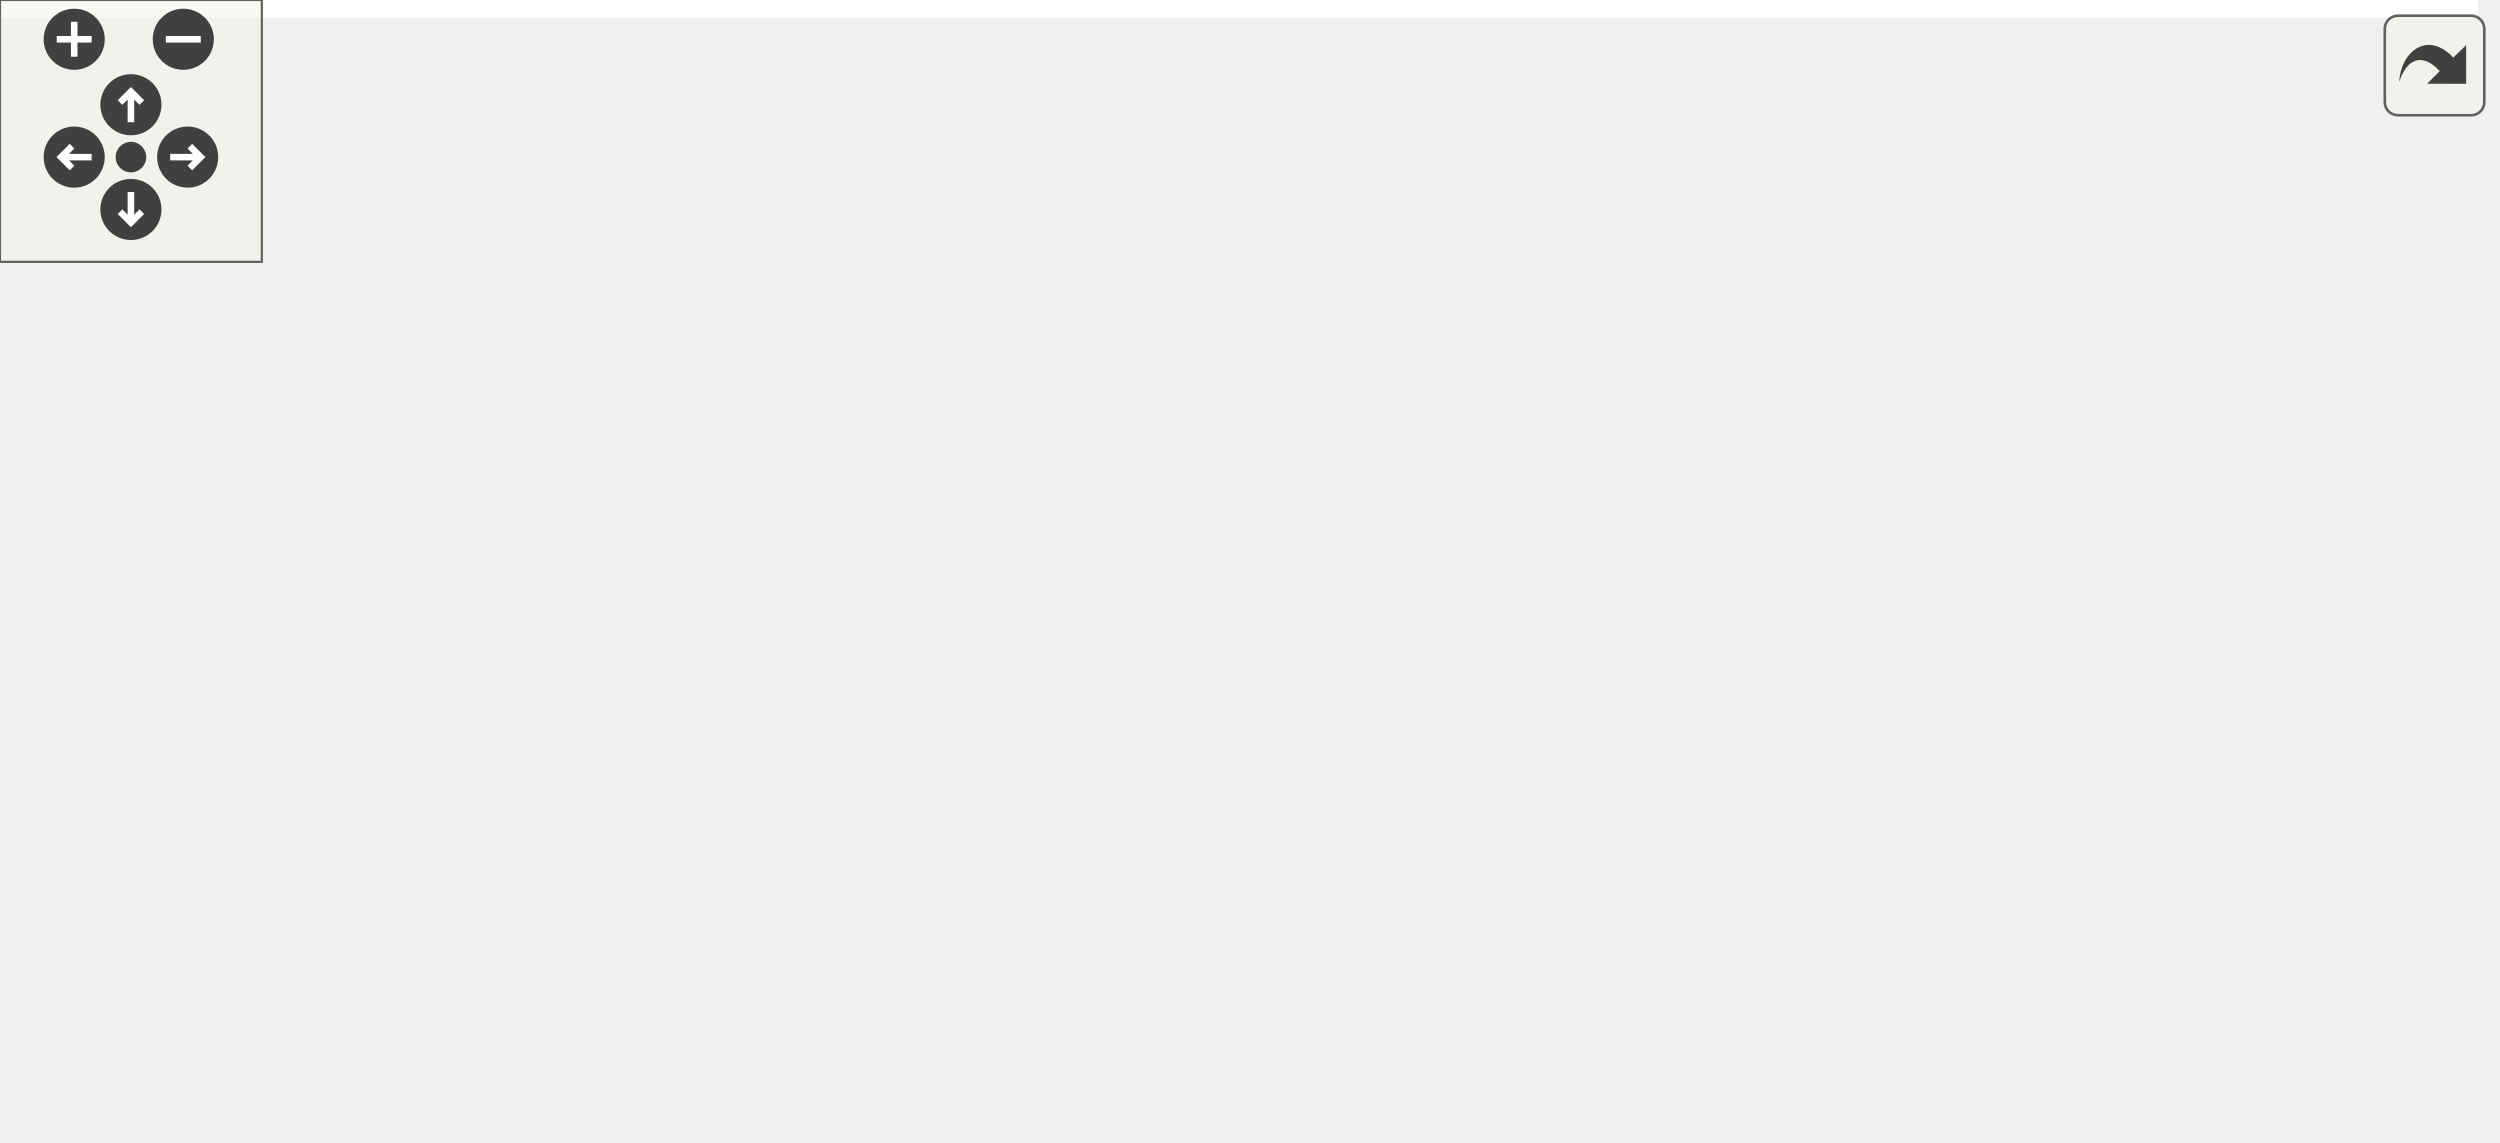
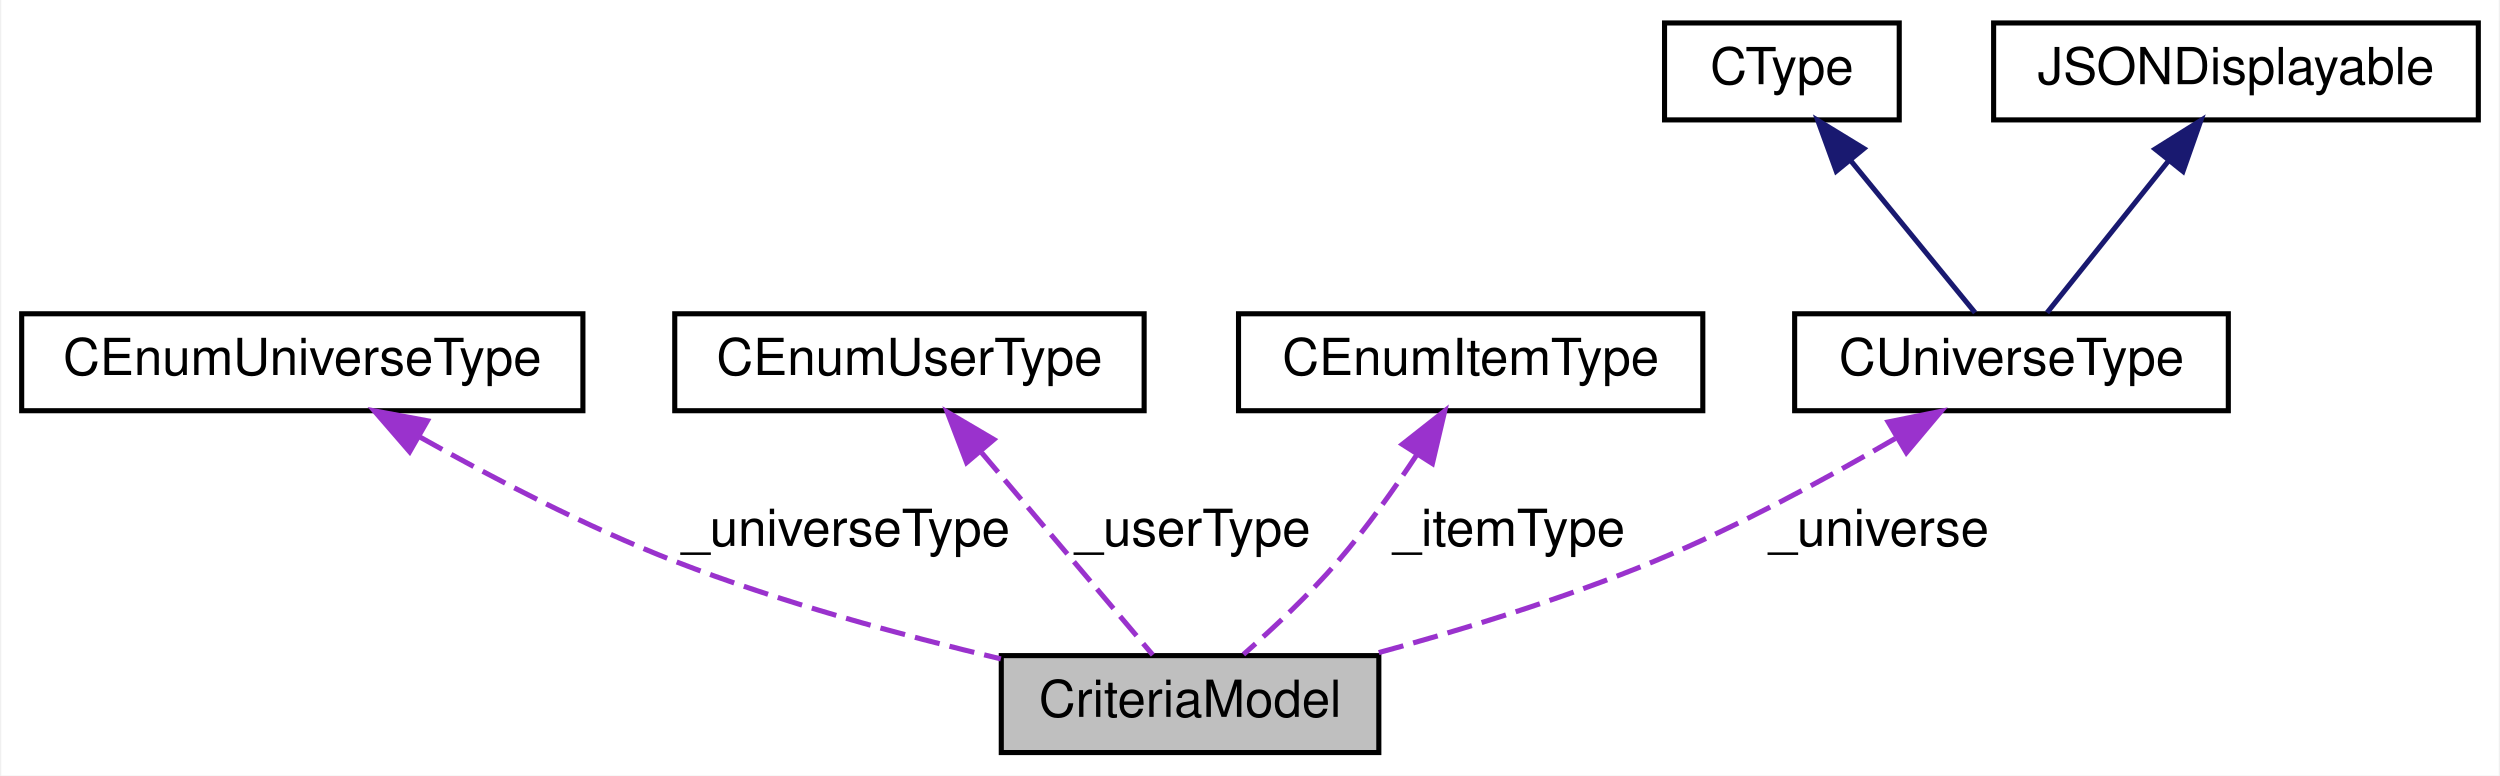
- <svg xmlns="http://www.w3.org/2000/svg" xmlns:xlink="http://www.w3.org/1999/xlink" id="main" version="1.1" xml:space="preserve">
-   <style type="text/css">
- .edge:hover path { stroke: red; }
- .edge:hover polygon { stroke: red; fill: red; }
- </style>
-   <defs>
-     <circle id="rim" cx="0" cy="0" r="7" />
-     <circle id="rim2" cx="0" cy="0" r="3.5" />
-     <g id="zoomPlus">
-       <use xlink:href="#rim" fill="#404040">
-         <set attributeName="fill" to="#808080" begin="zoomplus.mouseover" end="zoomplus.mouseout" />
-       </use>
-       <path d="M-4,0h8M0,-4v8" fill="none" stroke="white" stroke-width="1.5" pointer-events="none" />
+ <svg xmlns="http://www.w3.org/2000/svg" xmlns:xlink="http://www.w3.org/1999/xlink" width="490pt" height="152pt" viewBox="0.00 0.00 489.50 152.00">
+   <g id="graph0" class="graph" transform="scale(1 1) rotate(0) translate(4 148)">
+     <polygon fill="white" stroke="none" points="-4,4 -4,-148 485.5,-148 485.5,4 -4,4" />
+     <g id="node1" class="node">
+       <polygon fill="#bfbfbf" stroke="black" points="192,-0.5 192,-19.5 266,-19.5 266,-0.5 192,-0.5" />
+       <text text-anchor="middle" x="229" y="-7.5" font-family="Helvetica,sans-Serif" font-size="10.00">CriteriaModel</text>
    </g>
-     <g id="zoomMin">
-       <use xlink:href="#rim" fill="#404040">
-         <set attributeName="fill" to="#808080" begin="zoomminus.mouseover" end="zoomminus.mouseout" />
-       </use>
-       <path d="M-4,0h8" fill="none" stroke="white" stroke-width="1.5" pointer-events="none" />
-     </g>
-     <g id="dirArrow">
-       <path fill="none" stroke="white" stroke-width="1.5" d="M0,-3.0v7 M-2.5,-0.5L0,-3.0L2.5,-0.5" />
-     </g>
-     <g id="resetDef">
-       <use xlink:href="#rim2" fill="#404040">
-         <set attributeName="fill" to="#808080" begin="reset.mouseover" end="reset.mouseout" />
-       </use>
-     </g>
-   </defs>
-   <svg id="graph" class="graph">
-     <g id="viewport">
-       <polygon fill="#ffffff" stroke="transparent" points="-4,4 -4,-201 567.852,-201 567.852,4 -4,4" />
-       <g id="node1" class="node">
-         <polygon fill="#bfbfbf" stroke="#000000" points="488.39,-102.5 488.39,-120.5 563.852,-120.5 563.852,-102.5 488.39,-102.5" />
-         <text text-anchor="middle" x="526.121" y="-108.5" font-family="Helvetica,sans-Serif" font-size="10.00" fill="#000000">CriteriaModel</text>
-       </g>
-       <g id="node2" class="node">
-         <g id="a_node2">
-           <a xlink:href="enumlocomotor_1_1components_1_1types_1_1_c_enum_universe_type.html" target="_top" xlink:title="CEnumUniverseType">
-             <polygon fill="#ffffff" stroke="#000000" points="274.08,-166.5 274.08,-184.5 384.567,-184.5 384.567,-166.5 274.08,-166.5" />
-             <text text-anchor="middle" x="329.324" y="-172.5" font-family="Helvetica,sans-Serif" font-size="10.00" fill="#000000">CEnumUniverseType</text>
-           </a>
-         </g>
-       </g>
-       <g id="edge1" class="edge">
-         <path fill="none" stroke="#9a32cd" stroke-dasharray="5,2" d="M380.381,-164.014C407.476,-157.354 441.127,-148.176 470.39,-137.5 483.429,-132.743 497.597,-126.113 508.385,-120.738" />
-         <polygon fill="#9a32cd" stroke="#9a32cd" points="379.238,-160.69 370.341,-166.442 380.883,-167.494 379.238,-160.69" />
-         <text text-anchor="middle" x="436.478" y="-159.5" font-family="Helvetica,sans-Serif" font-size="10.00" fill="#000000"> _universeType</text>
-       </g>
-       <g id="node3" class="node">
-         <polygon fill="#ffffff" stroke="#bfbfbf" points="0,-168.5 0,-196.5 210.287,-196.5 210.287,-168.5 0,-168.5" />
-         <text text-anchor="start" x="8" y="-184.5" font-family="Helvetica,sans-Serif" font-size="10.00" fill="#000000">Map&lt; Integer, locomotor.components.types.</text>
-         <text text-anchor="middle" x="105.144" y="-174.5" font-family="Helvetica,sans-Serif" font-size="10.00" fill="#000000">CEnumUniverseType &gt;</text>
-       </g>
-       <g id="edge2" class="edge">
-         <path fill="none" stroke="#9a32cd" stroke-dasharray="5,2" d="M220.388,-178.901C239.024,-178.32 257.544,-177.741 273.884,-177.231" />
-         <polygon fill="#9a32cd" stroke="#9a32cd" points="220.227,-175.405 210.341,-179.215 220.446,-182.401 220.227,-175.405" />
-         <text text-anchor="middle" x="242.184" y="-180.5" font-family="Helvetica,sans-Serif" font-size="10.00" fill="#000000"> _map</text>
-       </g>
-       <g id="node4" class="node">
-         <g id="a_node4">
-           <a xlink:href="enumlocomotor_1_1components_1_1types_1_1_c_enum_user_type.html" target="_top" xlink:title="CEnumUserType">
-             <polygon fill="#ffffff" stroke="#000000" points="283.252,-123.5 283.252,-141.5 375.395,-141.5 375.395,-123.5 283.252,-123.5" />
-             <text text-anchor="middle" x="329.324" y="-129.5" font-family="Helvetica,sans-Serif" font-size="10.00" fill="#000000">CEnumUserType</text>
-           </a>
-         </g>
-       </g>
-       <g id="edge3" class="edge">
-         <path fill="none" stroke="#9a32cd" stroke-dasharray="5,2" d="M385.833,-126.47C418.673,-122.966 459.166,-118.645 488.193,-115.547" />
-         <polygon fill="#9a32cd" stroke="#9a32cd" points="385.036,-123.035 375.464,-127.576 385.779,-129.995 385.036,-123.035" />
-         <text text-anchor="middle" x="436.478" y="-125.5" font-family="Helvetica,sans-Serif" font-size="10.00" fill="#000000"> _userType</text>
-       </g>
-       <g id="node5" class="node">
-         <polygon fill="#ffffff" stroke="#bfbfbf" points="0,-121.5 0,-149.5 210.287,-149.5 210.287,-121.5 0,-121.5" />
-         <text text-anchor="start" x="8" y="-137.5" font-family="Helvetica,sans-Serif" font-size="10.00" fill="#000000">Map&lt; Integer, locomotor.components.types.</text>
-         <text text-anchor="middle" x="105.144" y="-127.5" font-family="Helvetica,sans-Serif" font-size="10.00" fill="#000000">CEnumUserType &gt;</text>
-       </g>
-       <g id="edge4" class="edge">
-         <path fill="none" stroke="#9a32cd" stroke-dasharray="5,2" d="M220.553,-133.956C242.778,-133.658 264.829,-133.363 283.207,-133.117" />
-         <polygon fill="#9a32cd" stroke="#9a32cd" points="220.294,-130.459 210.341,-134.092 220.387,-137.458 220.294,-130.459" />
-         <text text-anchor="middle" x="242.184" y="-135.5" font-family="Helvetica,sans-Serif" font-size="10.00" fill="#000000"> _map</text>
-       </g>
-       <g id="node6" class="node">
-         <g id="a_node6">
-           <a xlink:href="enumlocomotor_1_1components_1_1types_1_1_c_enum_item_type.html" target="_top" xlink:title="CEnumItemType">
-             <polygon fill="#ffffff" stroke="#000000" points="284.085,-84.5 284.085,-102.5 374.562,-102.5 374.562,-84.5 284.085,-84.5" />
-             <text text-anchor="middle" x="329.324" y="-90.5" font-family="Helvetica,sans-Serif" font-size="10.00" fill="#000000">CEnumItemType</text>
-           </a>
-         </g>
-       </g>
-       <g id="edge5" class="edge">
-         <path fill="none" stroke="#9a32cd" stroke-dasharray="5,2" d="M384.725,-92.293C410.825,-92.433 442.322,-93.624 470.39,-97.5 478.493,-98.619 487.123,-100.458 495.112,-102.44" />
-         <polygon fill="#9a32cd" stroke="#9a32cd" points="384.638,-88.793 374.637,-92.289 384.635,-95.793 384.638,-88.793" />
-         <text text-anchor="middle" x="436.478" y="-99.5" font-family="Helvetica,sans-Serif" font-size="10.00" fill="#000000"> _itemType</text>
-       </g>
-       <g id="node7" class="node">
-         <polygon fill="#ffffff" stroke="#bfbfbf" points="0,-74.5 0,-102.5 210.287,-102.5 210.287,-74.5 0,-74.5" />
-         <text text-anchor="start" x="8" y="-90.5" font-family="Helvetica,sans-Serif" font-size="10.00" fill="#000000">Map&lt; Integer, locomotor.components.types.</text>
-         <text text-anchor="middle" x="105.144" y="-80.5" font-family="Helvetica,sans-Serif" font-size="10.00" fill="#000000">CEnumItemType &gt;</text>
-       </g>
-       <g id="edge6" class="edge">
-         <path fill="none" stroke="#9a32cd" stroke-dasharray="5,2" d="M220.385,-91.07C243.009,-91.575 265.462,-92.076 284.052,-92.49" />
-         <polygon fill="#9a32cd" stroke="#9a32cd" points="220.417,-87.57 210.341,-90.846 220.261,-94.569 220.417,-87.57" />
-         <text text-anchor="middle" x="242.184" y="-93.5" font-family="Helvetica,sans-Serif" font-size="10.00" fill="#000000"> _map</text>
-       </g>
-       <g id="node8" class="node">
-         <g id="a_node8">
-           <a xlink:href="interfacelocomotor_1_1components_1_1types_1_1_c_universe_type.html" target="_top" xlink:title="CUniverseType">
-             <polygon fill="#ffffff" stroke="#000000" points="287.142,-37.5 287.142,-55.5 371.506,-55.5 371.506,-37.5 287.142,-37.5" />
-             <text text-anchor="middle" x="329.324" y="-43.5" font-family="Helvetica,sans-Serif" font-size="10.00" fill="#000000">CUniverseType</text>
-           </a>
-         </g>
-       </g>
-       <g id="edge7" class="edge">
-         <path fill="none" stroke="#9a32cd" stroke-dasharray="5,2" d="M381.762,-54.375C408.837,-59.437 442.046,-67.217 470.39,-78.5 486.061,-84.738 502.501,-94.996 513.429,-102.421" />
-         <polygon fill="#9a32cd" stroke="#9a32cd" points="382.171,-50.893 371.709,-52.567 380.931,-57.782 382.171,-50.893" />
-         <text text-anchor="middle" x="436.478" y="-80.5" font-family="Helvetica,sans-Serif" font-size="10.00" fill="#000000"> _universe</text>
-       </g>
-       <g id="node9" class="node">
-         <g id="a_node9">
-           <a xlink:href="interfacelocomotor_1_1components_1_1types_1_1_c_type.html" target="_top" xlink:title="CType">
-             <polygon fill="#ffffff" stroke="#000000" points="82.69,-37.5 82.69,-55.5 127.597,-55.5 127.597,-37.5 82.69,-37.5" />
-             <text text-anchor="middle" x="105.144" y="-43.5" font-family="Helvetica,sans-Serif" font-size="10.00" fill="#000000">CType</text>
-           </a>
-         </g>
-       </g>
-       <g id="edge8" class="edge">
-         <path fill="none" stroke="#191970" d="M138.022,-46.5C177.522,-46.5 243.863,-46.5 287.113,-46.5" />
-         <polygon fill="#191970" stroke="#191970" points="137.873,-43 127.873,-46.5 137.873,-50 137.873,-43" />
-       </g>
-       <g id="node10" class="node">
-         <g id="a_node10">
-           <a xlink:href="interfacelocomotor_1_1components_1_1_j_s_o_n_displayable.html" target="_top" xlink:title="JSONDisplayable">
-             <polygon fill="#ffffff" stroke="#000000" points="57.961,-.5 57.961,-18.5 152.326,-18.5 152.326,-.5 57.961,-.5" />
-             <text text-anchor="middle" x="105.144" y="-6.5" font-family="Helvetica,sans-Serif" font-size="10.00" fill="#000000">JSONDisplayable</text>
-           </a>
-         </g>
-       </g>
-       <g id="edge9" class="edge">
-         <path fill="none" stroke="#191970" d="M162.529,-18.971C201.375,-25.383 251.835,-33.711 287.037,-39.521" />
-         <polygon fill="#191970" stroke="#191970" points="162.849,-15.477 152.412,-17.302 161.709,-22.383 162.849,-15.477" />
+     <g id="node2" class="node">
+       <g id="a_node2">
+         <a xlink:href="enumlocomotor_1_1components_1_1types_1_1_c_enum_universe_type.html" target="_top" xlink:title="CEnumUniverseType">
+           <polygon fill="white" stroke="black" points="0,-67.5 0,-86.5 110,-86.5 110,-67.5 0,-67.5" />
+           <text text-anchor="middle" x="55" y="-74.5" font-family="Helvetica,sans-Serif" font-size="10.00">CEnumUniverseType</text>
+         </a>
      </g>
    </g>
-   </svg>
-   <g id="navigator" transform="translate(0 0)" fill="#404254">
-     <rect fill="#f2f5e9" fill-opacity="0.5" stroke="#606060" stroke-width=".5" x="0" y="0" width="60" height="60" />
-     <use id="zoomplus" xlink:href="#zoomPlus" x="17" y="9" />
-     <use id="zoomminus" xlink:href="#zoomMin" x="42" y="9" />
-     <use id="reset" xlink:href="#resetDef" x="30" y="36" />
-     <g id="arrowUp" xlink:href="#dirArrow" transform="translate(30 24)">
-       <use xlink:href="#rim" fill="#404040">
-         <set attributeName="fill" to="#808080" begin="arrowUp.mouseover" end="arrowUp.mouseout" />
-       </use>
-       <path fill="none" stroke="white" stroke-width="1.5" d="M0,-3.0v7 M-2.5,-0.5L0,-3.0L2.5,-0.5" />
+     <g id="edge1" class="edge">
+       <path fill="none" stroke="#9a32cd" stroke-dasharray="5,2" d="M78.062,-62.334C92.132,-54.421 110.687,-44.727 128,-38 148.64,-29.98 172.546,-23.473 191.917,-18.857" />
+       <polygon fill="#9a32cd" stroke="#9a32cd" points="76.041,-59.458 69.108,-67.469 79.524,-65.53 76.041,-59.458" />
+       <text text-anchor="middle" x="161.5" y="-41" font-family="Helvetica,sans-Serif" font-size="10.00"> _universeType</text>
    </g>
-     <g id="arrowRight" xlink:href="#dirArrow" transform="rotate(90) translate(36 -43)">
-       <use xlink:href="#rim" fill="#404040">
-         <set attributeName="fill" to="#808080" begin="arrowRight.mouseover" end="arrowRight.mouseout" />
-       </use>
-       <path fill="none" stroke="white" stroke-width="1.5" d="M0,-3.0v7 M-2.5,-0.5L0,-3.0L2.5,-0.5" />
+     <g id="node3" class="node">
+       <g id="a_node3">
+         <a xlink:href="enumlocomotor_1_1components_1_1types_1_1_c_enum_user_type.html" target="_top" xlink:title="CEnumUserType">
+           <polygon fill="white" stroke="black" points="128,-67.5 128,-86.5 220,-86.5 220,-67.5 128,-67.5" />
+           <text text-anchor="middle" x="174" y="-74.5" font-family="Helvetica,sans-Serif" font-size="10.00">CEnumUserType</text>
+         </a>
+       </g>
    </g>
-     <g id="arrowDown" xlink:href="#dirArrow" transform="rotate(180) translate(-30 -48)">
-       <use xlink:href="#rim" fill="#404040">
-         <set attributeName="fill" to="#808080" begin="arrowDown.mouseover" end="arrowDown.mouseout" />
-       </use>
-       <path fill="none" stroke="white" stroke-width="1.5" d="M0,-3.0v7 M-2.5,-0.5L0,-3.0L2.5,-0.5" />
+     <g id="edge2" class="edge">
+       <path fill="none" stroke="#9a32cd" stroke-dasharray="5,2" d="M188.156,-59.27C198.879,-46.597 213.176,-29.701 221.7,-19.627" />
+       <polygon fill="#9a32cd" stroke="#9a32cd" points="185.205,-57.339 181.418,-67.234 190.549,-61.861 185.205,-57.339" />
+       <text text-anchor="middle" x="229.5" y="-41" font-family="Helvetica,sans-Serif" font-size="10.00"> _userType</text>
    </g>
-     <g id="arrowLeft" xlink:href="#dirArrow" transform="rotate(270) translate(-36 17)">
-       <use xlink:href="#rim" fill="#404040">
-         <set attributeName="fill" to="#808080" begin="arrowLeft.mouseover" end="arrowLeft.mouseout" />
-       </use>
-       <path fill="none" stroke="white" stroke-width="1.5" d="M0,-3.0v7 M-2.5,-0.5L0,-3.0L2.5,-0.5" />
+     <g id="node4" class="node">
+       <g id="a_node4">
+         <a xlink:href="enumlocomotor_1_1components_1_1types_1_1_c_enum_item_type.html" target="_top" xlink:title="CEnumItemType">
+           <polygon fill="white" stroke="black" points="238.5,-67.5 238.5,-86.5 329.5,-86.5 329.5,-67.5 238.5,-67.5" />
+           <text text-anchor="middle" x="284" y="-74.5" font-family="Helvetica,sans-Serif" font-size="10.00">CEnumItemType</text>
+         </a>
+       </g>
+     </g>
+     <g id="edge3" class="edge">
+       <path fill="none" stroke="#9a32cd" stroke-dasharray="5,2" d="M273.531,-59.002C269.062,-52.221 263.592,-44.498 258,-38 252.346,-31.43 245.233,-24.787 239.466,-19.734" />
+       <polygon fill="#9a32cd" stroke="#9a32cd" points="270.595,-60.909 278.921,-67.462 276.499,-57.148 270.595,-60.909" />
+       <text text-anchor="middle" x="291.5" y="-41" font-family="Helvetica,sans-Serif" font-size="10.00"> _itemType</text>
+     </g>
+     <g id="node5" class="node">
+       <g id="a_node5">
+         <a xlink:href="interfacelocomotor_1_1components_1_1types_1_1_c_universe_type.html" target="_top" xlink:title="CUniverseType">
+           <polygon fill="white" stroke="black" points="347.5,-67.5 347.5,-86.5 432.5,-86.5 432.5,-67.5 347.5,-67.5" />
+           <text text-anchor="middle" x="390" y="-74.5" font-family="Helvetica,sans-Serif" font-size="10.00">CUniverseType</text>
+         </a>
+       </g>
+     </g>
+     <g id="edge4" class="edge">
+       <path fill="none" stroke="#9a32cd" stroke-dasharray="5,2" d="M367.246,-62.072C353.836,-54.268 336.344,-44.774 320,-38 302.036,-30.555 281.298,-24.237 264.161,-19.589" />
+       <polygon fill="#9a32cd" stroke="#9a32cd" points="365.828,-65.301 376.215,-67.393 369.4,-59.281 365.828,-65.301" />
+       <text text-anchor="middle" x="364" y="-41" font-family="Helvetica,sans-Serif" font-size="10.00"> _universe</text>
+     </g>
+     <g id="node6" class="node">
+       <g id="a_node6">
+         <a xlink:href="interfacelocomotor_1_1components_1_1types_1_1_c_type.html" target="_top" xlink:title="CType">
+           <polygon fill="white" stroke="black" points="322,-124.5 322,-143.5 368,-143.5 368,-124.5 322,-124.5" />
+           <text text-anchor="middle" x="345" y="-131.5" font-family="Helvetica,sans-Serif" font-size="10.00">CType</text>
+         </a>
+       </g>
+     </g>
+     <g id="edge5" class="edge">
+       <path fill="none" stroke="midnightblue" d="M358.474,-116.532C366.489,-106.736 376.336,-94.701 382.87,-86.715" />
+       <polygon fill="midnightblue" stroke="midnightblue" points="355.655,-114.45 352.031,-124.406 361.073,-118.883 355.655,-114.45" />
+     </g>
+     <g id="node7" class="node">
+       <g id="a_node7">
+         <a xlink:href="interfacelocomotor_1_1components_1_1_j_s_o_n_displayable.html" target="_top" xlink:title="JSONDisplayable">
+           <polygon fill="white" stroke="black" points="386.5,-124.5 386.5,-143.5 481.5,-143.5 481.5,-124.5 386.5,-124.5" />
+           <text text-anchor="middle" x="434" y="-131.5" font-family="Helvetica,sans-Serif" font-size="10.00">JSONDisplayable</text>
+         </a>
+       </g>
+     </g>
+     <g id="edge6" class="edge">
+       <path fill="none" stroke="midnightblue" d="M420.826,-116.532C412.989,-106.736 403.361,-94.701 396.972,-86.715" />
+       <polygon fill="midnightblue" stroke="midnightblue" points="418.145,-118.784 427.125,-124.406 423.611,-114.411 418.145,-118.784" />
    </g>
  </g>
-   <svg viewBox="0 0 15 15" width="100%" height="30px" preserveAspectRatio="xMaxYMin meet">
-     <g id="arrow_out" transform="scale(0.3 0.3)">
-       <a xlink:href="classlocomotor_1_1components_1_1models_1_1_criteria_model__coll__graph_org.svg" target="_base">
-         <rect id="button" ry="5" rx="5" y="6" x="6" height="38" width="38" fill="#f2f5e9" fill-opacity="0.5" stroke="#606060" stroke-width="1.0" />
-         <path id="arrow" d="M 11.5,31.437 C 11.94,20.098 22.043,11.323 32.159,21.979 L 37.069,17.246 C 37.069,17.246 37.088,32 37.088,32 L 22.16,31.978 C 22.16,31.978 26.998,27.14 26.998,27.14 C 18.529,18.264 13.292,25.23 11.5,31.437 z" style="fill:#404040;" />
-       </a>
-     </g>
-   </svg>
</svg>
